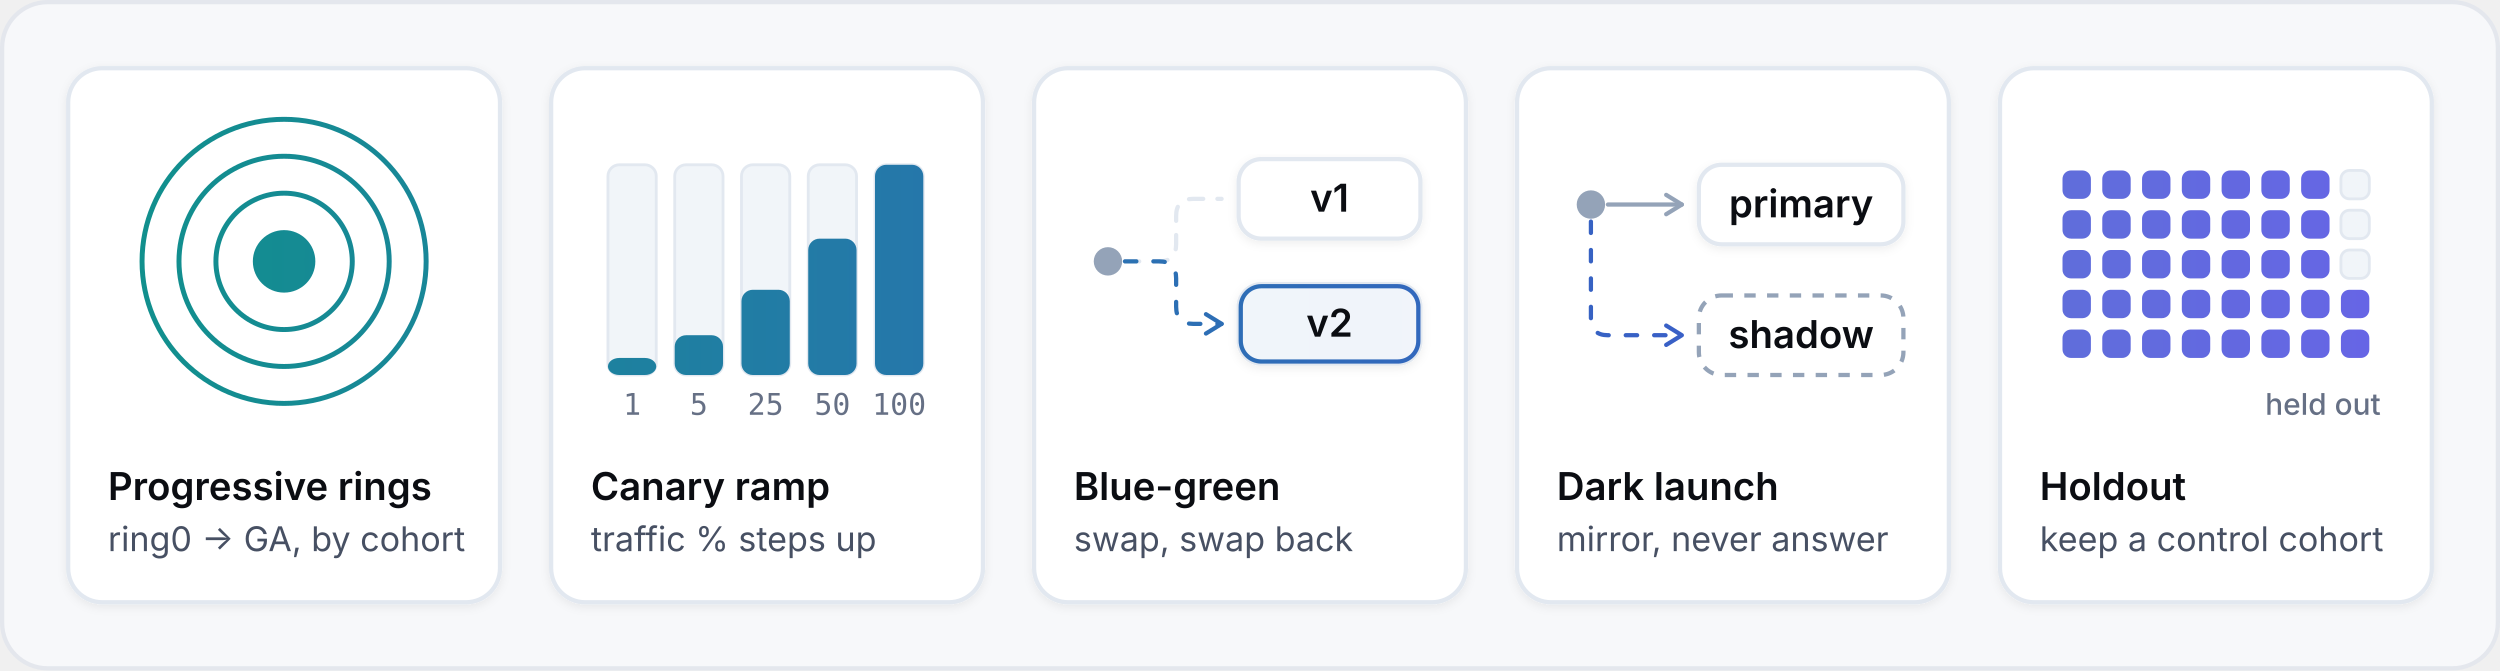
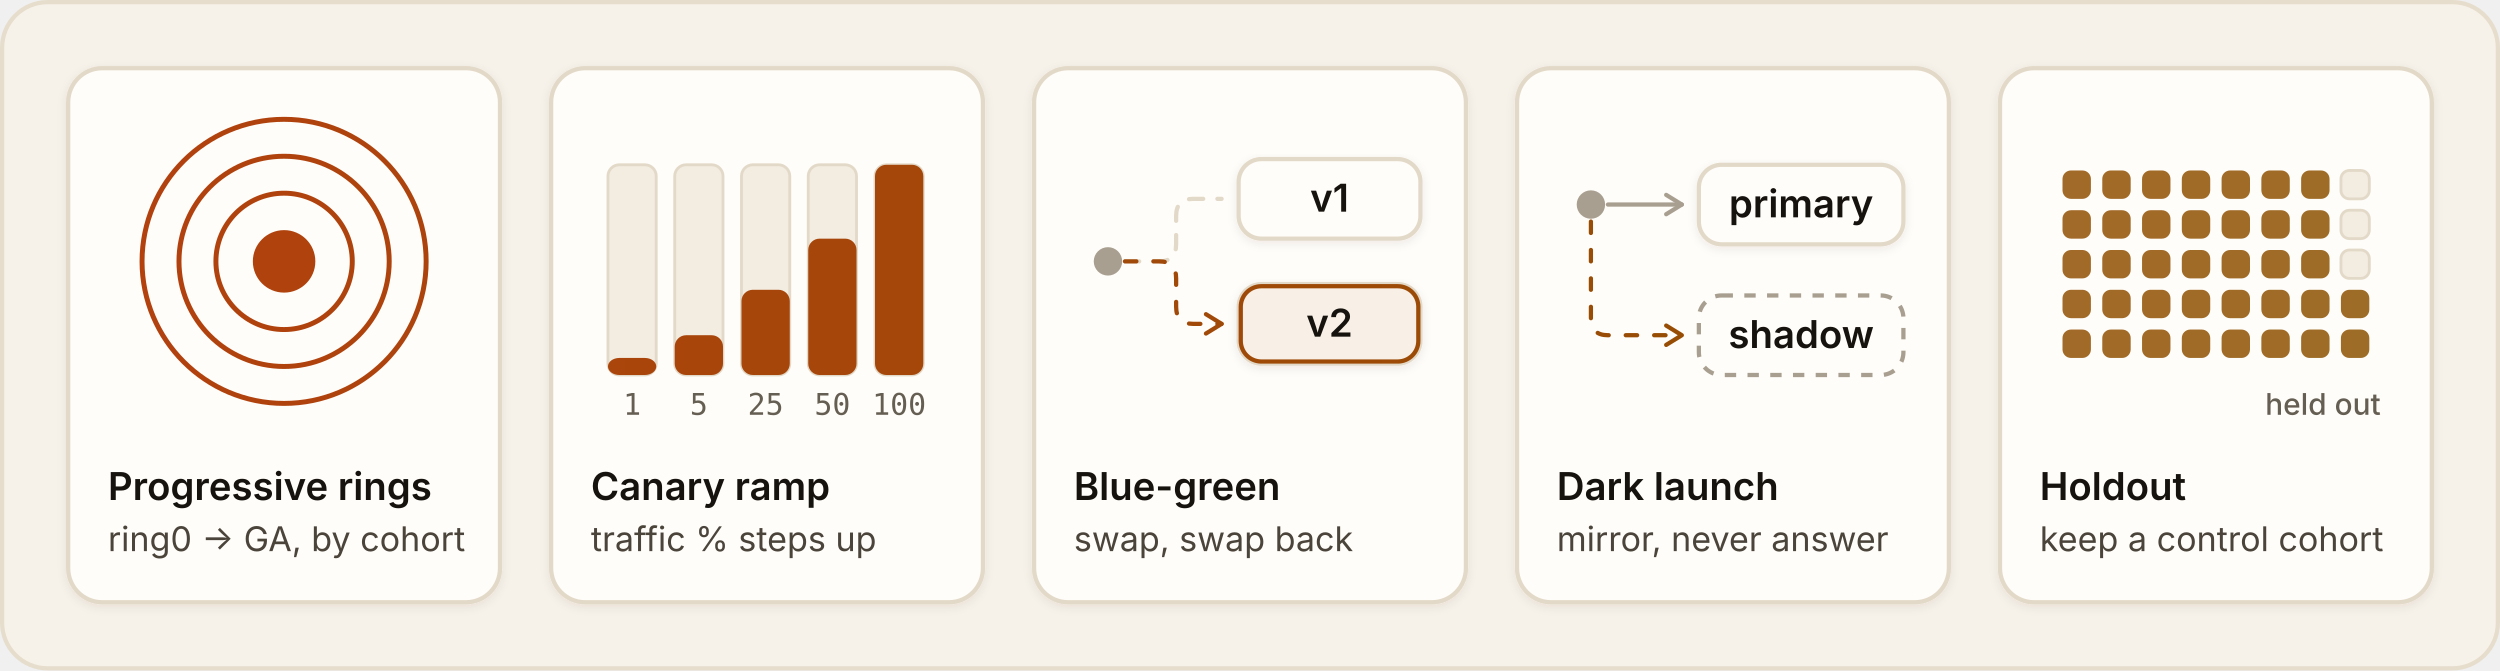
<svg xmlns="http://www.w3.org/2000/svg" viewBox="0 0 880 236" width="880" height="236" role="img" aria-labelledby="t d" font-family="ui-sans-serif,-apple-system,Inter,'Segoe UI',sans-serif">
  <style>
- .cv{fill:#f7f8fa;stroke:#e4e7ed;stroke-width:1.5}
- .card{fill:#ffffff;stroke:#e2e8f0;stroke-width:1.5}
+ .cv{fill:#f7f2e9;stroke:#e6ddcd;stroke-width:1.5}
+ .card{fill:#fffdf9;stroke:#e3d9c8;stroke-width:1.5}
.soft{fill:url(#gs)}
.ring{fill:none;stroke:url(#ga);stroke-width:1.5}
- .dcard{fill:#fef2f2;stroke:#dc2626;stroke-width:1.5}
- .ghost{fill:none;stroke:#94a3b8;stroke-width:1.5;stroke-dasharray:4 4}
- .zone{fill:#f4f6f9;stroke:#dfe5ec;stroke-width:1.5}
- .chip{fill:#f1f5f9;stroke:#e2e8f0;stroke-width:1}
+ .dcard{fill:#fbedea;stroke:#b42323;stroke-width:1.5}
+ .ghost{fill:none;stroke:#a89f90;stroke-width:1.5;stroke-dasharray:4 4}
+ .zone{fill:#f3ece0;stroke:#e0d5c2;stroke-width:1.5}
+ .chip{fill:#f3ece0;stroke:#e3d9c8;stroke-width:1}
text{font-family:ui-sans-serif,-apple-system,Inter,'Segoe UI',sans-serif}
- .t{font-size:13.5px;font-weight:600;fill:#0b0d12}
- .tm{font:600 12.5px ui-monospace,'SF Mono','JetBrains Mono',Menlo,Consolas,monospace;fill:#0b0d12}
- .td{fill:#dc2626}
- .s{font-size:12px;fill:#475063}
- .m{font:11px ui-monospace,'SF Mono','JetBrains Mono',Menlo,Consolas,monospace;fill:#475063}
- .xs{font-size:10.5px;font-weight:500;fill:#667085}
+ .t{font-size:13.5px;font-weight:600;fill:#16130f}
+ .tm{font:600 12.5px ui-monospace,'SF Mono','JetBrains Mono',Menlo,Consolas,monospace;fill:#16130f}
+ .td{fill:#b42323}
+ .s{font-size:12px;fill:#4a443b}
+ .m{font:11px ui-monospace,'SF Mono','JetBrains Mono',Menlo,Consolas,monospace;fill:#4a443b}
+ .xs{font-size:10.5px;font-weight:500;fill:#655e52}
.xm{font-family:ui-monospace,'SF Mono','JetBrains Mono',Menlo,Consolas,monospace;font-weight:400}
.xa{fill:url(#ga);font-weight:600}
- .xd{fill:#dc2626;font-weight:600}
- .xw{fill:#ffffff;font-weight:600}
- .k{font-size:10.5px;font-weight:600;letter-spacing:.08em;fill:#667085}
+ .xd{fill:#b42323;font-weight:600}
+ .xw{fill:#fffdf9;font-weight:600}
+ .k{font-size:10.5px;font-weight:600;letter-spacing:.08em;fill:#655e52}
.ka{fill:url(#ga)}
- .h1{font-size:42px;font-weight:700;letter-spacing:-.02em;fill:#0b0d12}
+ .h1{font-size:42px;font-weight:700;letter-spacing:-.02em;fill:#16130f}
.ln,.la,.ld,.lm{fill:none;stroke-width:1.5;stroke-linecap:round;stroke-linejoin:round}
- .ln{stroke:#94a3b8}.la{stroke:url(#ga)}.ld{stroke:#dc2626}.lm{stroke:#e2e8f0}
- .lane{stroke:#e2e8f0;stroke-width:1.5;stroke-dasharray:3 4}
+ .ln{stroke:#a89f90}.la{stroke:url(#ga)}.ld{stroke:#b42323}.lm{stroke:#e3d9c8}
+ .lane{stroke:#e3d9c8;stroke-width:1.5;stroke-dasharray:3 4}
.dash{stroke-dasharray:5 5}
- .dl{fill:#94a3b8}.da{fill:url(#ga)}.dd{fill:#dc2626}
- .pl{fill:#f7f8fa}.pa{fill:#f7f8fa;stroke:url(#ga);stroke-width:1}
- .pd{fill:#fef2f2;stroke:#dc2626;stroke-width:1}.ps{fill:url(#ga)}
- .fa{fill:url(#ga)}.fs{fill:url(#gs)}.fm{fill:#f1f5f9}.fd{fill:#dc2626}.ft{fill:#0b0d12}
- .bdg{fill:url(#ga)}.bn{font-size:9.5px;font-weight:700;fill:#ffffff}
+ .dl{fill:#a89f90}.da{fill:url(#ga)}.dd{fill:#b42323}
+ .pl{fill:#f7f2e9}.pa{fill:#f7f2e9;stroke:url(#ga);stroke-width:1}
+ .pd{fill:#fbedea;stroke:#b42323;stroke-width:1}.ps{fill:url(#ga)}
+ .fa{fill:url(#ga)}.fs{fill:url(#gs)}.fm{fill:#f3ece0}.fd{fill:#b42323}.ft{fill:#16130f}
+ .bdg{fill:url(#ga)}.bn{font-size:9.5px;font-weight:700;fill:#fffdf9}
.ic{fill:none;stroke:url(#ga);stroke-width:1.75;stroke-linecap:round;stroke-linejoin:round}
.pkt{fill:url(#ga)}
.grow{transform-box:fill-box;transform-origin:left;animation:grow 4.8s cubic-bezier(.6,0,.2,1) infinite}
@keyframes grow{0%{transform:scaleX(.08)}25%{transform:scaleX(.3)}50%{transform:scaleX(.55)}75%,100%{transform:scaleX(1)}}
.flow{stroke-dasharray:4 6;animation:flow 1.1s linear infinite}
@keyframes flow{to{stroke-dashoffset:-20}}
.blink{animation:blink 3.2s ease-in-out infinite}
@keyframes blink{0%,100%{opacity:.18}35%,65%{opacity:1}}
.pulse{transform-box:fill-box;transform-origin:center;animation:pulse 2.8s ease-out infinite}
@keyframes pulse{0%{opacity:.55;transform:scale(.6)}100%{opacity:0;transform:scale(1.5)}}
@media (prefers-reduced-motion:reduce){.flow,.blink,.pulse,.grow{animation:none}.blink{opacity:1}.pulse,.pkt{display:none}}
</style>
  <defs>
    <linearGradient id="ga" gradientUnits="userSpaceOnUse" x1="0" y1="0" x2="880" y2="0">
-       <stop offset="0" stop-color="#0d9488" />
-       <stop offset="1" stop-color="#4f46e5" />
+       <stop offset="0" stop-color="#b4400f" />
+       <stop offset="1" stop-color="#8a5300" />
    </linearGradient>
    <linearGradient id="gs" gradientUnits="userSpaceOnUse" x1="0" y1="0" x2="880" y2="0">
-       <stop offset="0" stop-color="#0d9488" stop-opacity="0.07" />
-       <stop offset="1" stop-color="#4f46e5" stop-opacity="0.07" />
+       <stop offset="0" stop-color="#b4400f" stop-opacity="0.08" />
+       <stop offset="1" stop-color="#8a5300" stop-opacity="0.08" />
    </linearGradient>
    <filter id="sh" x="-10%" y="-10%" width="120%" height="140%">
-       <feDropShadow dx="0" dy="1" stdDeviation="1.6" flood-color="#0f172a" flood-opacity="0.07" />
+       <feDropShadow dx="0" dy="1" stdDeviation="1.6" flood-color="#3c280a" flood-opacity="0.08" />
    </filter>
  </defs>
  <rect class="cv" x=".75" y=".75" width="878.5" height="234.5" rx="16" />
  <rect class="card" x="24" y="24" width="152" height="188" rx="12" filter="url(#sh)" />
  <circle class="ic blink" style="animation-delay:1.0s" cx="100.0" cy="92" r="50" />
  <circle class="ic blink" style="animation-delay:0.5s" cx="100.0" cy="92" r="37" />
  <circle class="ic blink" style="animation-delay:0.0s" cx="100.0" cy="92" r="24" />
  <circle class="fa" cx="100.0" cy="92" r="11" />
  <text class="t" x="38" y="176">Progressive rings</text>
  <text class="s" x="38" y="194">ring0 → GA, by cohort</text>
  <rect class="card" x="194" y="24" width="152" height="188" rx="12" filter="url(#sh)" />
  <rect class="chip" x="214.0" y="58" width="17" height="74" rx="4" />
  <rect class="fa blink" style="animation-delay:0.00s" x="214.0" y="126" width="17" height="6" rx="4" />
  <text class="xs xm" x="222.5" y="146" text-anchor="middle">1</text>
  <rect class="chip" x="237.5" y="58" width="17" height="74" rx="4" />
  <rect class="fa blink" style="animation-delay:0.35s" x="237.5" y="118" width="17" height="14" rx="4" />
  <text class="xs xm" x="246" y="146" text-anchor="middle">5</text>
  <rect class="chip" x="261.0" y="58" width="17" height="74" rx="4" />
  <rect class="fa blink" style="animation-delay:0.70s" x="261.0" y="102" width="17" height="30" rx="4" />
  <text class="xs xm" x="269.5" y="146" text-anchor="middle">25</text>
  <rect class="chip" x="284.5" y="58" width="17" height="74" rx="4" />
  <rect class="fa blink" style="animation-delay:1.05s" x="284.5" y="84" width="17" height="48" rx="4" />
  <text class="xs xm" x="293" y="146" text-anchor="middle">50</text>
  <rect class="chip" x="308.0" y="58" width="17" height="74" rx="4" />
  <rect class="fa blink" style="animation-delay:1.40s" x="308.0" y="58" width="17" height="74" rx="4" />
  <text class="xs xm" x="316.5" y="146" text-anchor="middle">100</text>
  <text class="t" x="208" y="176">Canary ramp</text>
  <text class="s" x="208" y="194">traffic % steps up</text>
  <rect class="card" x="364" y="24" width="152" height="188" rx="12" filter="url(#sh)" />
  <circle class="dl" cx="390" cy="92" r="5" />
  <rect class="card" x="436" y="56" width="64" height="28" rx="8" filter="url(#sh)" />
  <text class="t" x="468" y="74.5" text-anchor="middle">v1</text>
  <rect class="card" x="436" y="100" width="64" height="28" rx="8" filter="url(#sh)" />
  <rect class="soft" x="436" y="100" width="64" height="28" rx="8" />
  <rect class="ring" x="436.75" y="100.75" width="62.5" height="26.5" rx="7.25" />
  <text class="t" x="468" y="118.5" text-anchor="middle">v2</text>
  <path class="lm dash" d="M396 92L408.0 92.0Q414 92 414.0 86.0L414.0 76.0Q414 70 420.0 70.0L430 70" />
  <path class="la flow" d="M396 92L408.0 92.0Q414 92 414.0 98.0L414.0 108.0Q414 114 420.0 114.0L430 114" />
  <path class="la hd" d="M424.5 117.4L430 114L424.5 110.6" />
  <text class="t" x="378" y="176">Blue-green</text>
  <text class="s" x="378" y="194">swap, swap back</text>
  <rect class="card" x="534" y="24" width="152" height="188" rx="12" filter="url(#sh)" />
  <circle class="dl" cx="560" cy="72" r="5" />
  <rect class="card" x="598" y="58" width="72" height="28" rx="8" filter="url(#sh)" />
  <text class="t" x="634" y="76.5" text-anchor="middle">primary</text>
  <rect class="ghost" x="598" y="104" width="72" height="28" rx="8" />
  <text class="t" x="634" y="122.5" text-anchor="middle">shadow</text>
  <path class="ln" d="M566 72L592 72" />
  <path class="ln hd" d="M586.5 75.4L592 72L586.5 68.6" />
  <path class="la dash flow" d="M560 78L560.0 112.0Q560 118 566.0 118.0L592 118" />
  <path class="la hd" d="M586.5 121.4L592 118L586.5 114.6" />
  <text class="t" x="548" y="176">Dark launch</text>
  <text class="s" x="548" y="194">mirror, never answer</text>
  <rect class="card" x="704" y="24" width="152" height="188" rx="12" filter="url(#sh)" />
  <rect class="fa" x="726" y="60" width="10" height="10" rx="3" opacity=".85" />
  <rect class="fa" x="740" y="60" width="10" height="10" rx="3" opacity=".85" />
  <rect class="fa" x="754" y="60" width="10" height="10" rx="3" opacity=".85" />
  <rect class="fa" x="768" y="60" width="10" height="10" rx="3" opacity=".85" />
  <rect class="fa" x="782" y="60" width="10" height="10" rx="3" opacity=".85" />
  <rect class="fa" x="796" y="60" width="10" height="10" rx="3" opacity=".85" />
  <rect class="fa" x="810" y="60" width="10" height="10" rx="3" opacity=".85" />
  <rect class="chip" x="824" y="60" width="10" height="10" rx="3" />
  <rect class="fa" x="726" y="74" width="10" height="10" rx="3" opacity=".85" />
  <rect class="fa" x="740" y="74" width="10" height="10" rx="3" opacity=".85" />
  <rect class="fa" x="754" y="74" width="10" height="10" rx="3" opacity=".85" />
  <rect class="fa" x="768" y="74" width="10" height="10" rx="3" opacity=".85" />
  <rect class="fa" x="782" y="74" width="10" height="10" rx="3" opacity=".85" />
  <rect class="fa" x="796" y="74" width="10" height="10" rx="3" opacity=".85" />
  <rect class="fa" x="810" y="74" width="10" height="10" rx="3" opacity=".85" />
  <rect class="chip" x="824" y="74" width="10" height="10" rx="3" />
  <rect class="fa" x="726" y="88" width="10" height="10" rx="3" opacity=".85" />
  <rect class="fa" x="740" y="88" width="10" height="10" rx="3" opacity=".85" />
  <rect class="fa" x="754" y="88" width="10" height="10" rx="3" opacity=".85" />
  <rect class="fa" x="768" y="88" width="10" height="10" rx="3" opacity=".85" />
  <rect class="fa" x="782" y="88" width="10" height="10" rx="3" opacity=".85" />
  <rect class="fa" x="796" y="88" width="10" height="10" rx="3" opacity=".85" />
  <rect class="fa" x="810" y="88" width="10" height="10" rx="3" opacity=".85" />
  <rect class="chip" x="824" y="88" width="10" height="10" rx="3" />
  <rect class="fa" x="726" y="102" width="10" height="10" rx="3" opacity=".85" />
  <rect class="fa" x="740" y="102" width="10" height="10" rx="3" opacity=".85" />
  <rect class="fa" x="754" y="102" width="10" height="10" rx="3" opacity=".85" />
  <rect class="fa" x="768" y="102" width="10" height="10" rx="3" opacity=".85" />
  <rect class="fa" x="782" y="102" width="10" height="10" rx="3" opacity=".85" />
  <rect class="fa" x="796" y="102" width="10" height="10" rx="3" opacity=".85" />
  <rect class="fa" x="810" y="102" width="10" height="10" rx="3" opacity=".85" />
  <rect class="fa" x="824" y="102" width="10" height="10" rx="3" opacity=".85" />
  <rect class="fa" x="726" y="116" width="10" height="10" rx="3" opacity=".85" />
  <rect class="fa" x="740" y="116" width="10" height="10" rx="3" opacity=".85" />
  <rect class="fa" x="754" y="116" width="10" height="10" rx="3" opacity=".85" />
  <rect class="fa" x="768" y="116" width="10" height="10" rx="3" opacity=".85" />
  <rect class="fa" x="782" y="116" width="10" height="10" rx="3" opacity=".85" />
  <rect class="fa" x="796" y="116" width="10" height="10" rx="3" opacity=".85" />
  <rect class="fa" x="810" y="116" width="10" height="10" rx="3" opacity=".85" />
  <rect class="fa" x="824" y="116" width="10" height="10" rx="3" opacity=".85" />
  <text class="xs" x="838" y="146" text-anchor="end">held out</text>
  <text class="t" x="718" y="176">Holdout</text>
  <text class="s" x="718" y="194">keep a control cohort</text>
</svg>
